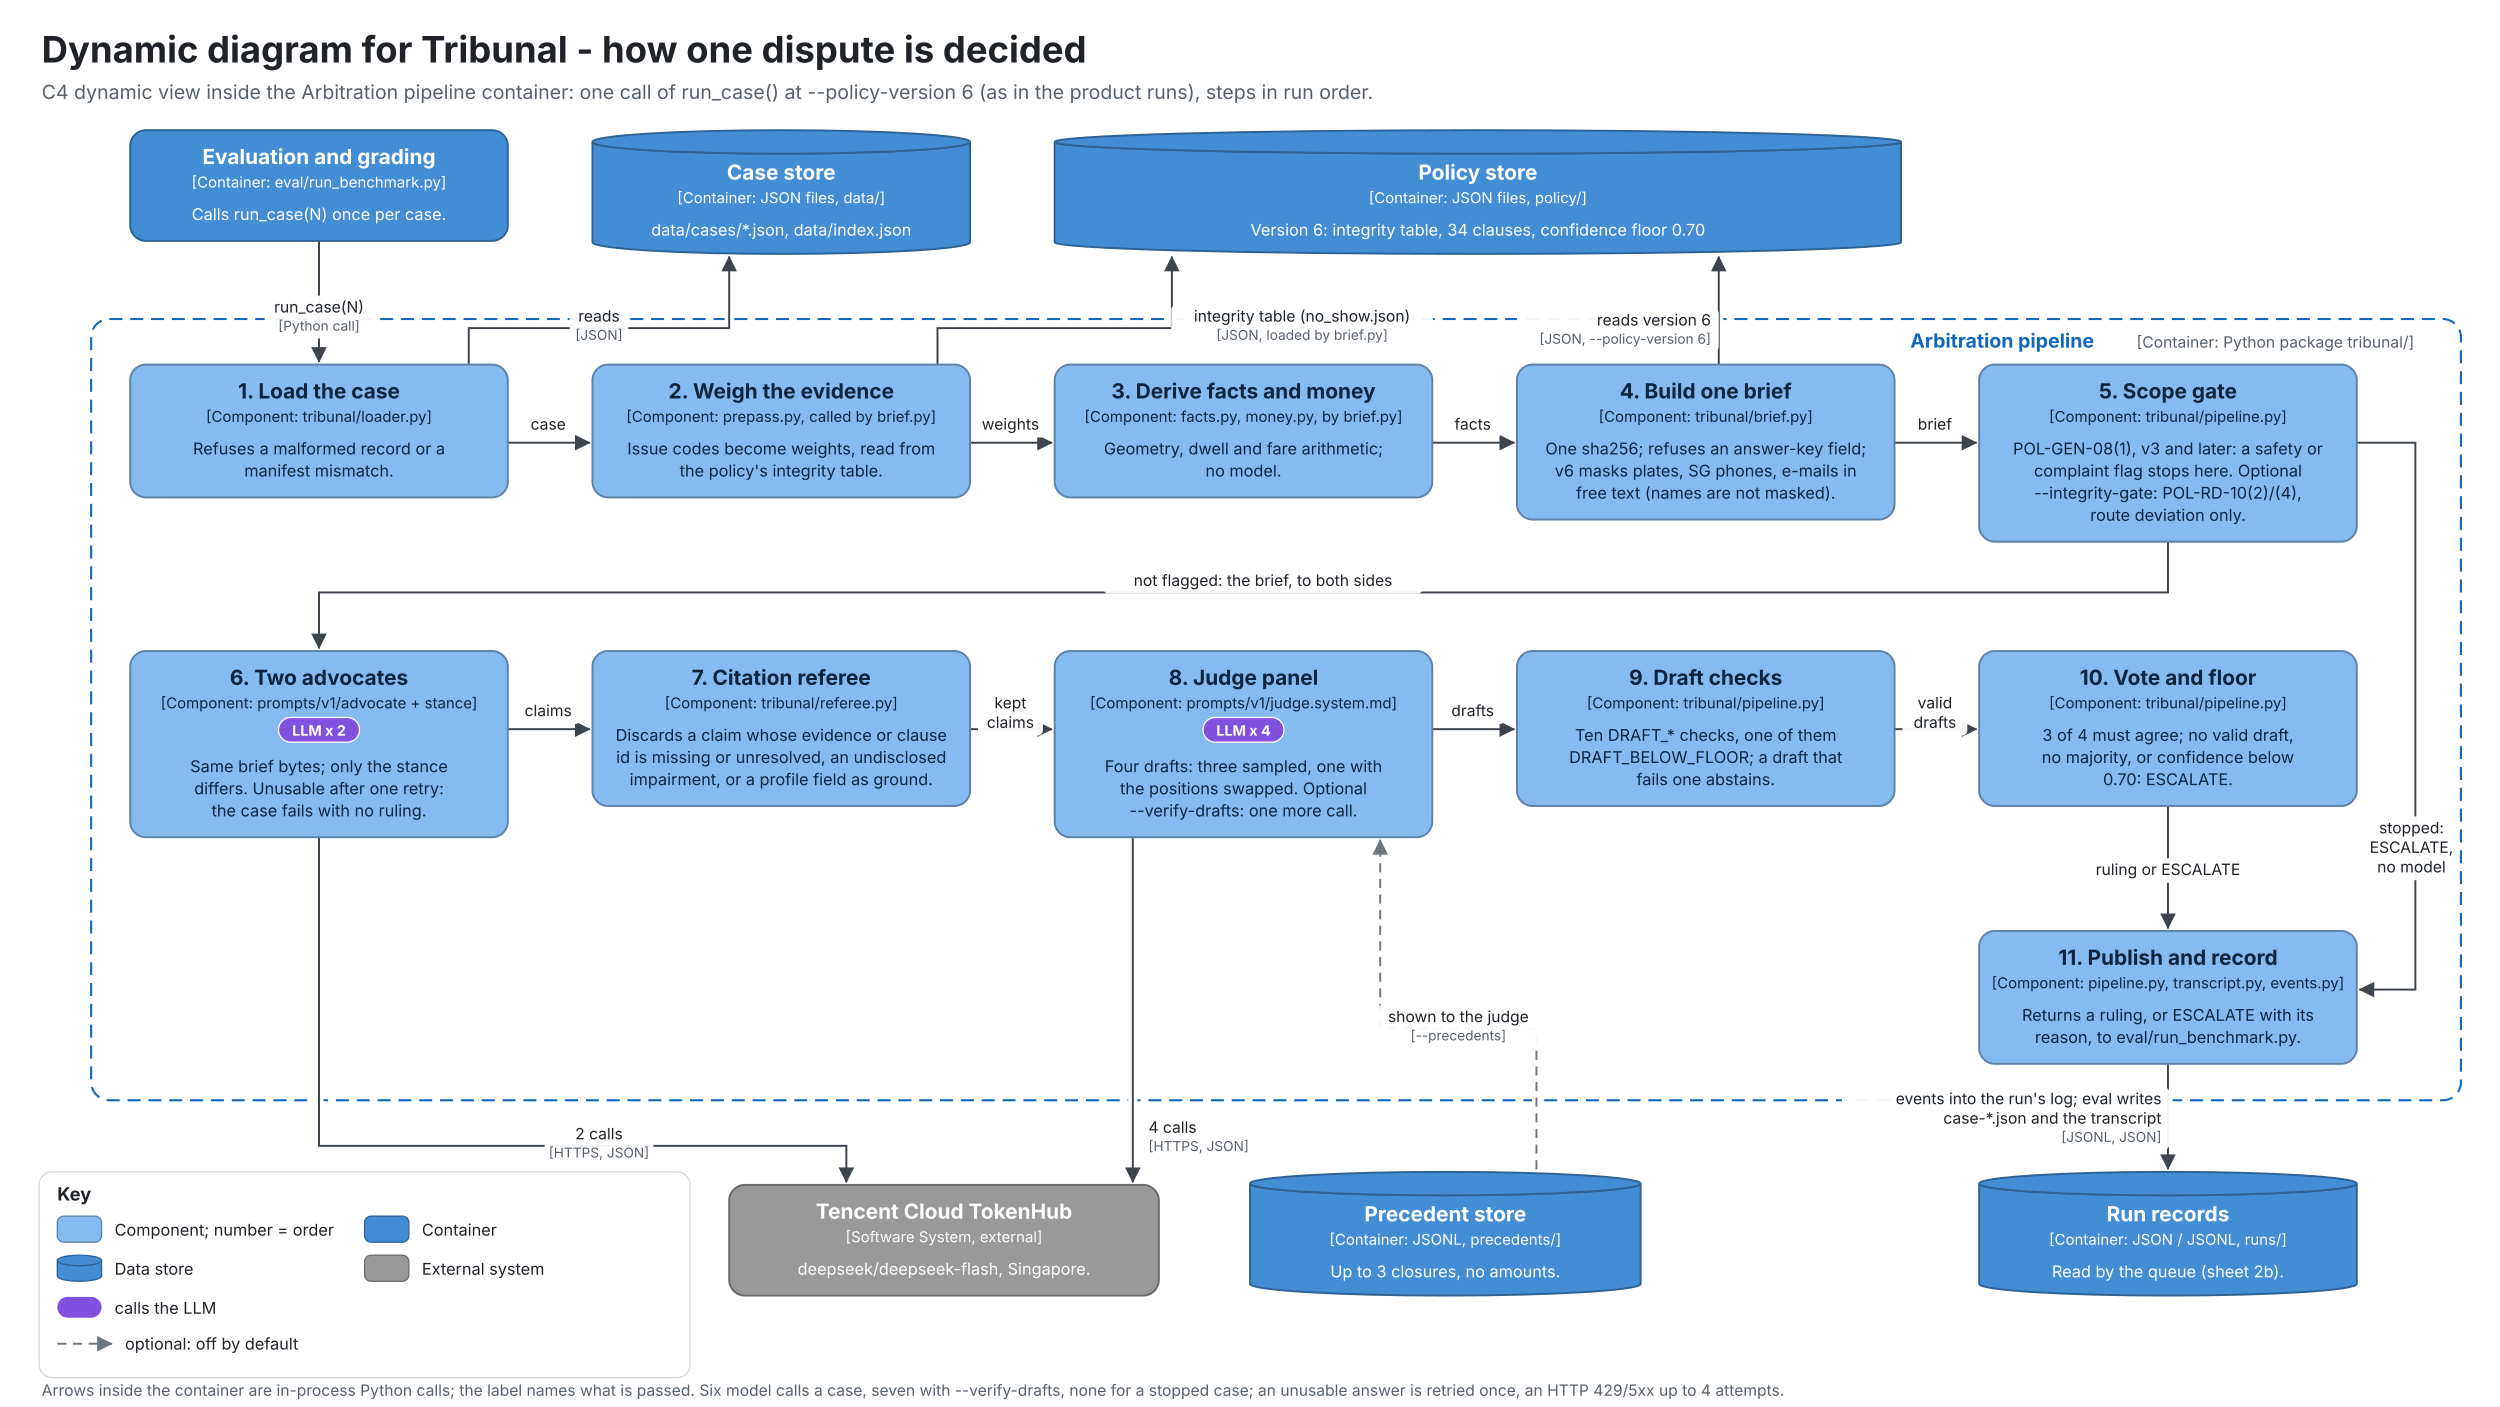
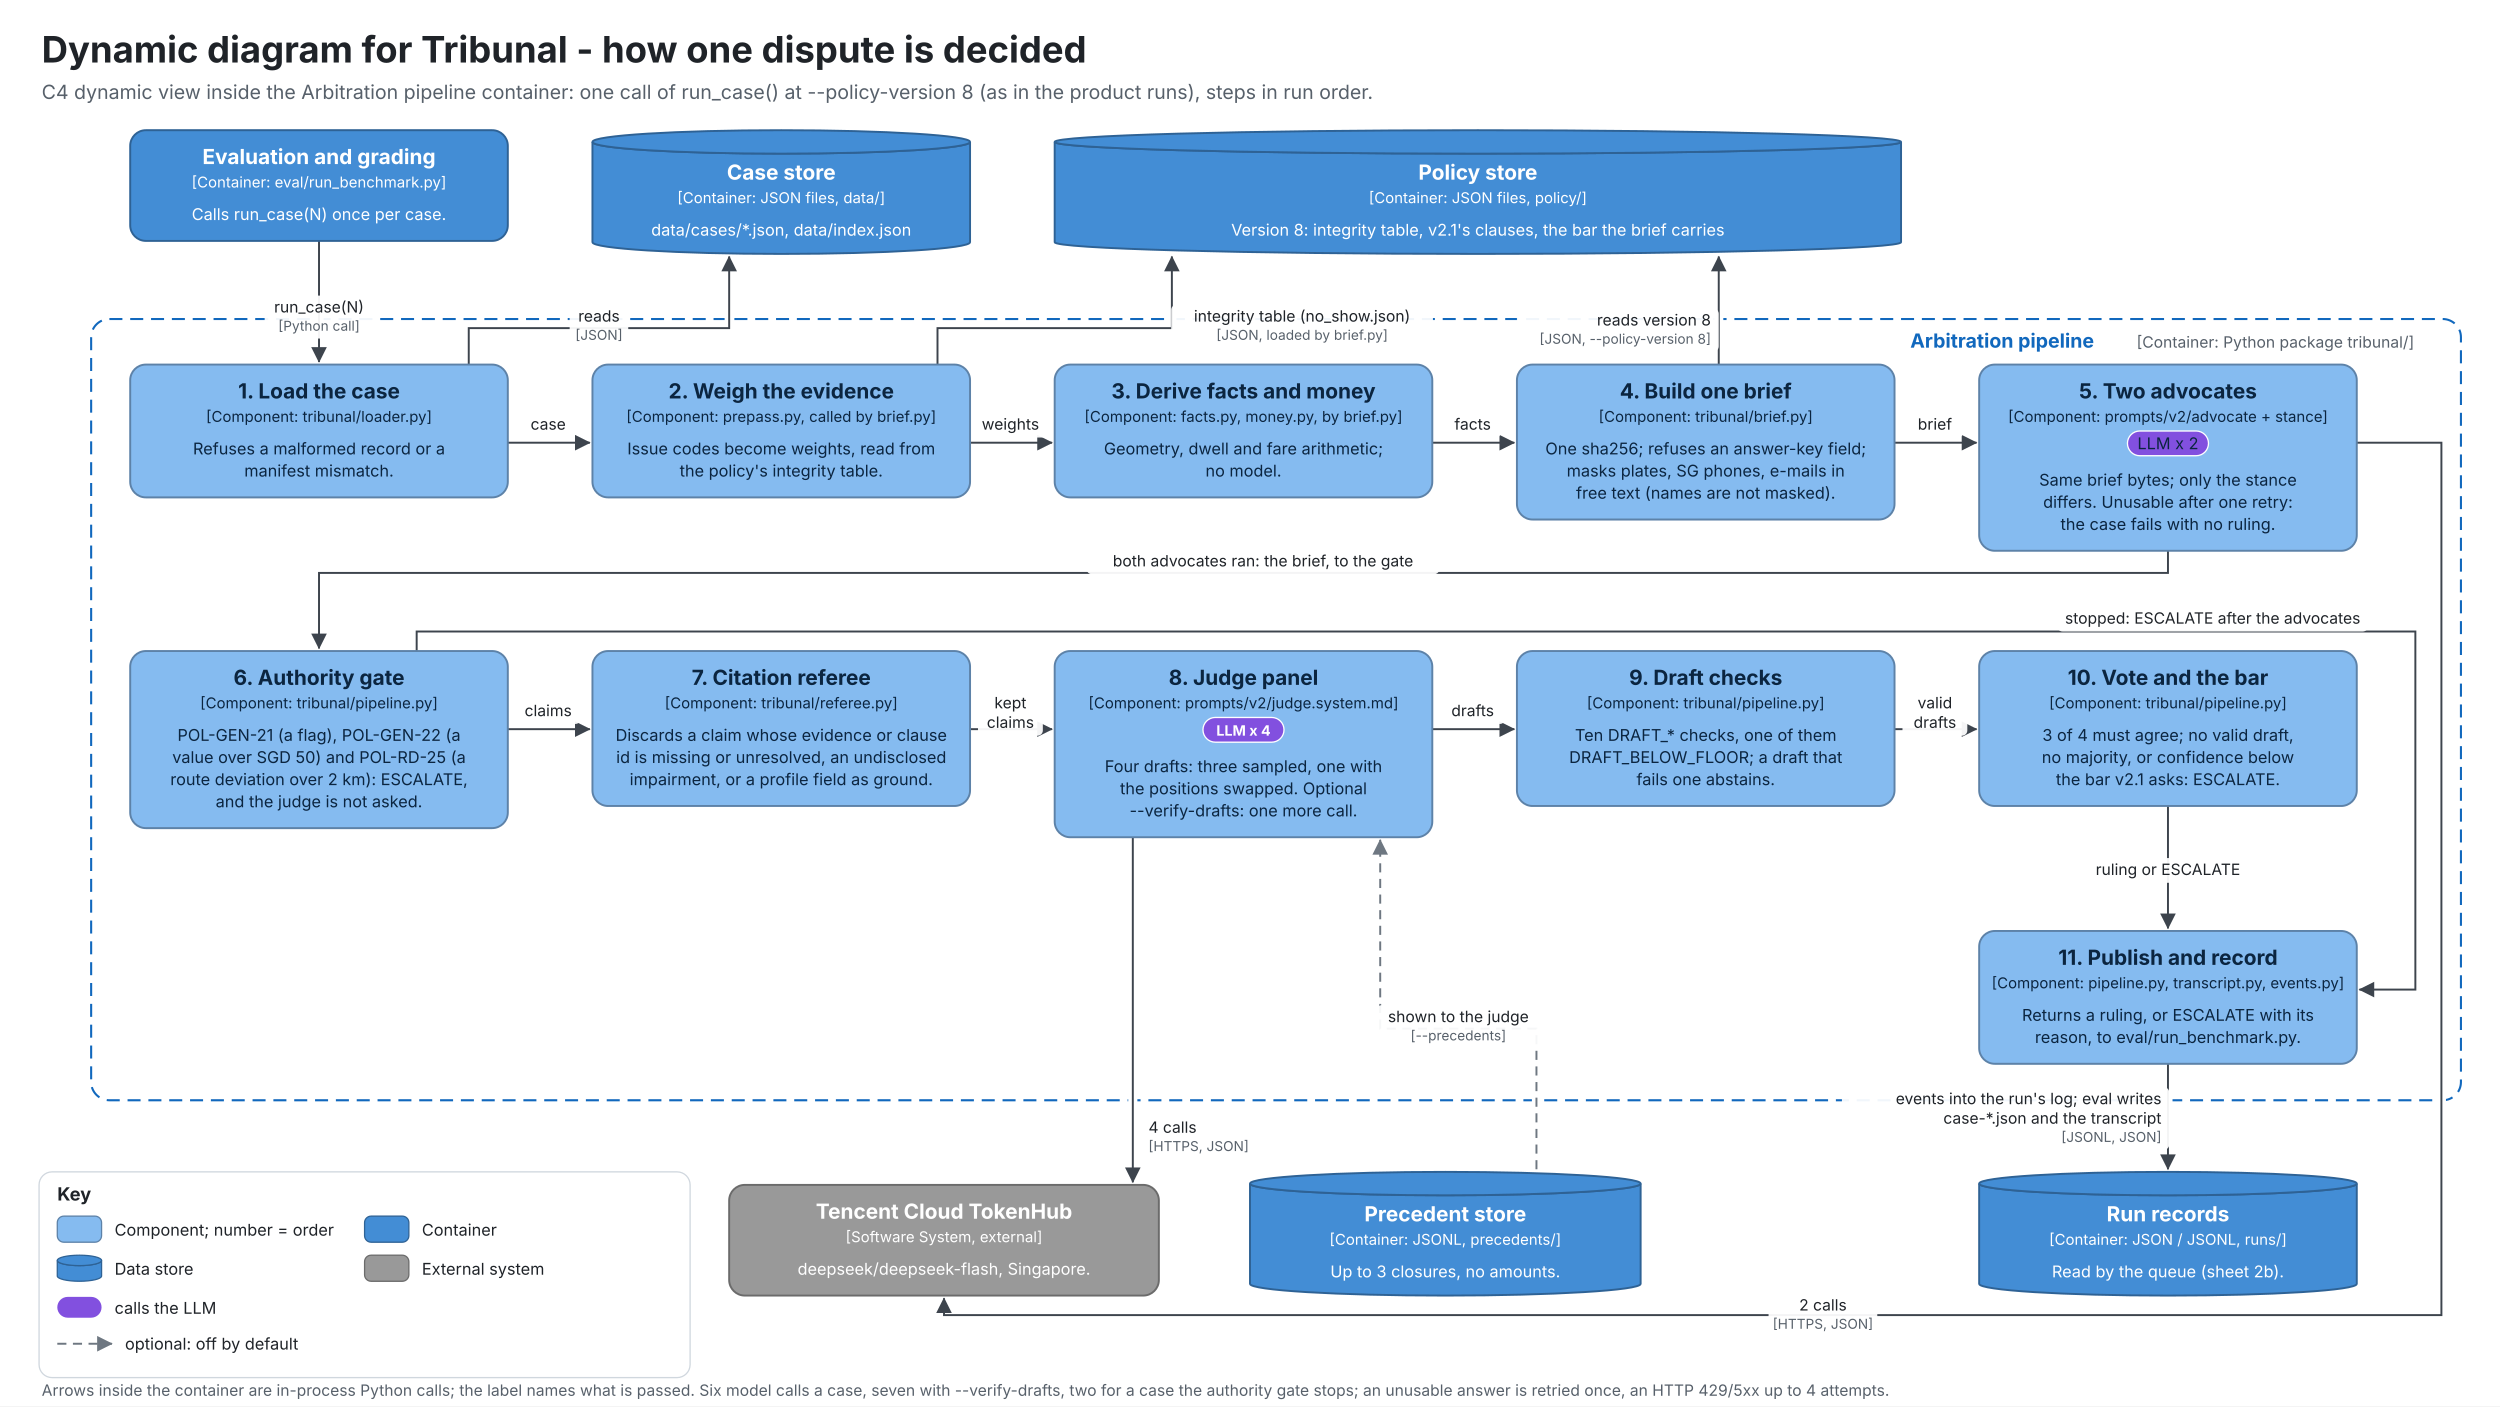
<svg xmlns="http://www.w3.org/2000/svg" viewBox="0 0 1920 1080" width="1920" height="1080" font-family="Inter, Helvetica, Arial, sans-serif">
  <defs>
    <marker id="a" viewBox="0 0 10 10" refX="9.5" refY="5" markerWidth="8" markerHeight="8" orient="auto">
      <path d="M0,0 L10,5 L0,10 Z" fill="#3D444D" />
    </marker>
    <marker id="ao" viewBox="0 0 10 10" refX="9.5" refY="5" markerWidth="8" markerHeight="8" orient="auto">
      <path d="M0,0 L10,5 L0,10 Z" fill="#6E7781" />
    </marker>
  </defs>
  <rect x="0" y="0" width="1920" height="1080" fill="#FFFFFF" />
  <text x="32" y="48" font-size="28" font-weight="bold" fill="#1F2328">Dynamic diagram for Tribunal - how one dispute is decided</text>
-   <text x="32" y="76" font-size="15" fill="#57606A">C4 dynamic view inside the Arbitration pipeline container: one call of run_case() at --policy-version 6 (as in the product runs), steps in run order.</text>
+   <text x="32" y="76" font-size="15" fill="#57606A">C4 dynamic view inside the Arbitration pipeline container: one call of run_case() at --policy-version 8 (as in the product runs), steps in run order.</text>
  <rect x="70" y="245" width="1820" height="600" rx="14" fill="#FFFFFF" stroke="#1168BD" stroke-width="1.6" stroke-dasharray="10 6" />
  <text x="1467.08" y="267" font-size="15" fill="#1168BD" font-weight="bold">Arbitration pipeline</text>
  <text x="1640.9" y="267" font-size="12" fill="#57606A">[Container: Python package tribunal/]</text>
  <path d="M245,185 L245,278" fill="none" stroke="#FFFFFF" stroke-width="7" stroke-linejoin="round" />
  <path d="M245,185 L245,278" fill="none" stroke="#3D444D" stroke-width="1.5" marker-end="url(#a)" />
  <path d="M360,280 L360,252 L560,252 L560,197" fill="none" stroke="#FFFFFF" stroke-width="7" stroke-linejoin="round" />
  <path d="M360,280 L360,252 L560,252 L560,197" fill="none" stroke="#3D444D" stroke-width="1.5" marker-end="url(#a)" />
  <path d="M390,340 L453,340" fill="none" stroke="#FFFFFF" stroke-width="7" stroke-linejoin="round" />
  <path d="M390,340 L453,340" fill="none" stroke="#3D444D" stroke-width="1.5" marker-end="url(#a)" />
  <path d="M745,340 L808,340" fill="none" stroke="#FFFFFF" stroke-width="7" stroke-linejoin="round" />
  <path d="M745,340 L808,340" fill="none" stroke="#3D444D" stroke-width="1.5" marker-end="url(#a)" />
  <path d="M1100,340 L1163,340" fill="none" stroke="#FFFFFF" stroke-width="7" stroke-linejoin="round" />
  <path d="M1100,340 L1163,340" fill="none" stroke="#3D444D" stroke-width="1.5" marker-end="url(#a)" />
  <path d="M1455,340 L1518,340" fill="none" stroke="#FFFFFF" stroke-width="7" stroke-linejoin="round" />
  <path d="M1455,340 L1518,340" fill="none" stroke="#3D444D" stroke-width="1.5" marker-end="url(#a)" />
  <path d="M720,280 L720,252 L900,252 L900,197" fill="none" stroke="#FFFFFF" stroke-width="7" stroke-linejoin="round" />
  <path d="M720,280 L720,252 L900,252 L900,197" fill="none" stroke="#3D444D" stroke-width="1.5" marker-end="url(#a)" />
  <path d="M1320,280 L1320,197" fill="none" stroke="#FFFFFF" stroke-width="7" stroke-linejoin="round" />
  <path d="M1320,280 L1320,197" fill="none" stroke="#3D444D" stroke-width="1.5" marker-end="url(#a)" />
-   <path d="M1665,416 L1665,455 L245,455 L245,498" fill="none" stroke="#FFFFFF" stroke-width="7" stroke-linejoin="round" />
-   <path d="M1665,416 L1665,455 L245,455 L245,498" fill="none" stroke="#3D444D" stroke-width="1.5" marker-end="url(#a)" />
-   <path d="M1810,340 L1855,340 L1855,760 L1812,760" fill="none" stroke="#FFFFFF" stroke-width="7" stroke-linejoin="round" />
-   <path d="M1810,340 L1855,340 L1855,760 L1812,760" fill="none" stroke="#3D444D" stroke-width="1.5" marker-end="url(#a)" />
+   <path d="M1665,423 L1665,440 L245,440 L245,498" fill="none" stroke="#FFFFFF" stroke-width="7" stroke-linejoin="round" />
+   <path d="M1665,423 L1665,440 L245,440 L245,498" fill="none" stroke="#3D444D" stroke-width="1.5" marker-end="url(#a)" />
+   <path d="M320,500 L320,485 L1855,485 L1855,760 L1812,760" fill="none" stroke="#FFFFFF" stroke-width="7" stroke-linejoin="round" />
+   <path d="M320,500 L320,485 L1855,485 L1855,760 L1812,760" fill="none" stroke="#3D444D" stroke-width="1.5" marker-end="url(#a)" />
  <path d="M390,560 L453,560" fill="none" stroke="#FFFFFF" stroke-width="7" stroke-linejoin="round" />
  <path d="M390,560 L453,560" fill="none" stroke="#3D444D" stroke-width="1.5" marker-end="url(#a)" />
  <path d="M745,560 L808,560" fill="none" stroke="#FFFFFF" stroke-width="7" stroke-linejoin="round" />
  <path d="M745,560 L808,560" fill="none" stroke="#3D444D" stroke-width="1.5" marker-end="url(#a)" />
  <path d="M1100,560 L1163,560" fill="none" stroke="#FFFFFF" stroke-width="7" stroke-linejoin="round" />
  <path d="M1100,560 L1163,560" fill="none" stroke="#3D444D" stroke-width="1.5" marker-end="url(#a)" />
  <path d="M1455,560 L1518,560" fill="none" stroke="#FFFFFF" stroke-width="7" stroke-linejoin="round" />
  <path d="M1455,560 L1518,560" fill="none" stroke="#3D444D" stroke-width="1.5" marker-end="url(#a)" />
  <path d="M1665,619 L1665,713" fill="none" stroke="#FFFFFF" stroke-width="7" stroke-linejoin="round" />
  <path d="M1665,619 L1665,713" fill="none" stroke="#3D444D" stroke-width="1.5" marker-end="url(#a)" />
  <path d="M1665,817 L1665,898" fill="none" stroke="#FFFFFF" stroke-width="7" stroke-linejoin="round" />
  <path d="M1665,817 L1665,898" fill="none" stroke="#3D444D" stroke-width="1.5" marker-end="url(#a)" />
-   <path d="M245,643 L245,880 L650,880 L650,908" fill="none" stroke="#FFFFFF" stroke-width="7" stroke-linejoin="round" />
-   <path d="M245,643 L245,880 L650,880 L650,908" fill="none" stroke="#3D444D" stroke-width="1.5" marker-end="url(#a)" />
+   <path d="M1810,340 L1875,340 L1875,1010 L725,1010 L725,997" fill="none" stroke="#FFFFFF" stroke-width="7" stroke-linejoin="round" />
+   <path d="M1810,340 L1875,340 L1875,1010 L725,1010 L725,997" fill="none" stroke="#3D444D" stroke-width="1.5" marker-end="url(#a)" />
  <path d="M870,643 L870,908" fill="none" stroke="#FFFFFF" stroke-width="7" stroke-linejoin="round" />
  <path d="M870,643 L870,908" fill="none" stroke="#3D444D" stroke-width="1.5" marker-end="url(#a)" />
  <path d="M1180,898 L1180,790 L1060,790 L1060,645" fill="none" stroke="#FFFFFF" stroke-width="7" stroke-linejoin="round" />
  <path d="M1180,898 L1180,790 L1060,790 L1060,645" fill="none" stroke="#6E7781" stroke-width="1.5" stroke-dasharray="7 5" marker-end="url(#ao)" />
  <rect x="30" y="900" width="500" height="158" rx="10" fill="#FFFFFF" stroke="#D0D7DE" />
  <text x="44" y="922" font-size="14" fill="#1F2328" font-weight="bold">Key</text>
  <rect x="44" y="934" width="34" height="20" rx="5" fill="#85BBF0" stroke="#5D82A8" />
  <text x="88" y="949" font-size="12.5" fill="#1F2328">Component; number = order</text>
  <rect x="280" y="934" width="34" height="20" rx="5" fill="#438DD5" stroke="#2E6295" />
  <text x="324" y="949" font-size="12.5" fill="#1F2328">Container</text>
  <path d="M44,968 a17,4 0 0 0 34,0 v12 a17,4 0 0 1 -34,0 z" fill="#438DD5" stroke="#2E6295" />
  <ellipse cx="61" cy="968" rx="17" ry="4" fill="#438DD5" stroke="#2E6295" />
  <text x="88" y="979" font-size="12.5" fill="#1F2328">Data store</text>
  <rect x="280" y="964" width="34" height="20" rx="5" fill="#999999" stroke="#6B6B6B" />
  <text x="324" y="979" font-size="12.5" fill="#1F2328">External system</text>
  <rect x="44" y="996" width="34" height="16" rx="8" fill="#8250DF" />
  <text x="88" y="1009" font-size="12.5" fill="#1F2328">calls the LLM</text>
  <path d="M44,1032 L86,1032" stroke="#6E7781" stroke-width="1.5" stroke-dasharray="7 5" marker-end="url(#ao)" />
  <text x="96" y="1036.5" font-size="12.5" fill="#1F2328">optional: off by default</text>
  <rect id="evalc" x="100" y="100" width="290" height="85" rx="12" fill="#438DD5" stroke="#2E6295" stroke-width="1.5" />
  <path d="M455,109 a145,9 0 0 0 290,0 v77 a145,9 0 0 1 -290,0 z" fill="#438DD5" stroke="#2E6295" stroke-width="1.5" />
  <ellipse cx="600" cy="109" rx="145" ry="9" fill="#438DD5" stroke="#2E6295" stroke-width="1.5" />
  <rect id="case" x="455" y="100" width="290" height="95" fill="none" stroke="none" />
  <path d="M810,109 a325,9 0 0 0 650,0 v77 a325,9 0 0 1 -650,0 z" fill="#438DD5" stroke="#2E6295" stroke-width="1.5" />
  <ellipse cx="1135" cy="109" rx="325" ry="9" fill="#438DD5" stroke="#2E6295" stroke-width="1.5" />
  <rect id="pol" x="810" y="100" width="650" height="95" fill="none" stroke="none" />
  <rect id="s1" x="100" y="280" width="290" height="102" rx="12" fill="#85BBF0" stroke="#5D82A8" stroke-width="1.5" />
  <rect id="s2" x="455" y="280" width="290" height="102" rx="12" fill="#85BBF0" stroke="#5D82A8" stroke-width="1.5" />
  <rect id="s3" x="810" y="280" width="290" height="102" rx="12" fill="#85BBF0" stroke="#5D82A8" stroke-width="1.5" />
  <rect id="s4" x="1165" y="280" width="290" height="119" rx="12" fill="#85BBF0" stroke="#5D82A8" stroke-width="1.5" />
-   <rect id="s5" x="1520" y="280" width="290" height="136" rx="12" fill="#85BBF0" stroke="#5D82A8" stroke-width="1.5" />
-   <rect id="s6" x="100" y="500" width="290" height="143" rx="12" fill="#85BBF0" stroke="#5D82A8" stroke-width="1.5" />
-   <rect x="213.875" y="551" width="62.25" height="19" rx="9.5" fill="#8250DF" stroke="#FFFFFF" stroke-width="1" />
+   <rect id="s5" x="1520" y="280" width="290" height="143" rx="12" fill="#85BBF0" stroke="#5D82A8" stroke-width="1.5" />
+   <rect id="s6" x="100" y="500" width="290" height="136" rx="12" fill="#85BBF0" stroke="#5D82A8" stroke-width="1.5" />
+   <rect x="1633.875" y="331" width="62.25" height="19" rx="9.5" fill="#8250DF" stroke="#FFFFFF" stroke-width="1" />
  <rect id="s7" x="455" y="500" width="290" height="119" rx="12" fill="#85BBF0" stroke="#5D82A8" stroke-width="1.5" />
  <rect id="s8" x="810" y="500" width="290" height="143" rx="12" fill="#85BBF0" stroke="#5D82A8" stroke-width="1.5" />
  <rect x="923.875" y="551" width="62.25" height="19" rx="9.5" fill="#8250DF" stroke="#FFFFFF" stroke-width="1" />
  <rect id="s9" x="1165" y="500" width="290" height="119" rx="12" fill="#85BBF0" stroke="#5D82A8" stroke-width="1.5" />
  <rect id="s10" x="1520" y="500" width="290" height="119" rx="12" fill="#85BBF0" stroke="#5D82A8" stroke-width="1.5" />
  <rect id="s11" x="1520" y="715" width="290" height="102" rx="12" fill="#85BBF0" stroke="#5D82A8" stroke-width="1.5" />
  <rect id="hub" x="560" y="910" width="330" height="85" rx="12" fill="#999999" stroke="#6B6B6B" stroke-width="1.5" />
  <path d="M960,909 a150,9 0 0 0 300,0 v77 a150,9 0 0 1 -300,0 z" fill="#438DD5" stroke="#2E6295" stroke-width="1.5" />
  <ellipse cx="1110" cy="909" rx="150" ry="9" fill="#438DD5" stroke="#2E6295" stroke-width="1.5" />
  <rect id="prec" x="960" y="900" width="300" height="95" fill="none" stroke="none" />
  <path d="M1520,909 a145,9 0 0 0 290,0 v77 a145,9 0 0 1 -290,0 z" fill="#438DD5" stroke="#2E6295" stroke-width="1.5" />
  <ellipse cx="1665" cy="909" rx="145" ry="9" fill="#438DD5" stroke="#2E6295" stroke-width="1.5" />
  <rect id="runs" x="1520" y="900" width="290" height="95" fill="none" stroke="none" />
  <text x="245" y="126" font-size="16" fill="#FFFFFF" font-weight="bold" text-anchor="middle" data-box="evalc">Evaluation and grading</text>
  <text x="245" y="144" font-size="11.5" fill="#FFFFFF" text-anchor="middle" data-box="evalc">[Container: eval/run_benchmark.py]</text>
  <text x="245" y="169" font-size="12.5" fill="#FFFFFF" text-anchor="middle" data-box="evalc">Calls run_case(N) once per case.</text>
  <text x="600" y="138" font-size="16" fill="#FFFFFF" font-weight="bold" text-anchor="middle" data-box="case">Case store</text>
  <text x="600" y="156" font-size="11.5" fill="#FFFFFF" text-anchor="middle" data-box="case">[Container: JSON files, data/]</text>
  <text x="600" y="181" font-size="12.5" fill="#FFFFFF" text-anchor="middle" data-box="case">data/cases/*.json, data/index.json</text>
  <text x="1135" y="138" font-size="16" fill="#FFFFFF" font-weight="bold" text-anchor="middle" data-box="pol">Policy store</text>
  <text x="1135" y="156" font-size="11.5" fill="#FFFFFF" text-anchor="middle" data-box="pol">[Container: JSON files, policy/]</text>
-   <text x="1135" y="181" font-size="12.5" fill="#FFFFFF" text-anchor="middle" data-box="pol">Version 6: integrity table, 34 clauses, confidence floor 0.70</text>
+   <text x="1135" y="181" font-size="12.5" fill="#FFFFFF" text-anchor="middle" data-box="pol">Version 8: integrity table, v2.1's clauses, the bar the brief carries</text>
  <text x="245" y="306" font-size="16" fill="#0B2540" font-weight="bold" text-anchor="middle" data-box="s1">1.  Load the case</text>
  <text x="245" y="324" font-size="11.5" fill="#0B2540" text-anchor="middle" data-box="s1">[Component: tribunal/loader.py]</text>
  <text x="245" y="349" font-size="12.5" fill="#0B2540" text-anchor="middle" data-box="s1">Refuses a malformed record or a</text>
  <text x="245" y="366" font-size="12.5" fill="#0B2540" text-anchor="middle" data-box="s1">manifest mismatch.</text>
  <text x="600" y="306" font-size="16" fill="#0B2540" font-weight="bold" text-anchor="middle" data-box="s2">2.  Weigh the evidence</text>
  <text x="600" y="324" font-size="11.5" fill="#0B2540" text-anchor="middle" data-box="s2">[Component: prepass.py, called by brief.py]</text>
  <text x="600" y="349" font-size="12.5" fill="#0B2540" text-anchor="middle" data-box="s2">Issue codes become weights, read from</text>
  <text x="600" y="366" font-size="12.5" fill="#0B2540" text-anchor="middle" data-box="s2">the policy's integrity table.</text>
  <text x="955" y="306" font-size="16" fill="#0B2540" font-weight="bold" text-anchor="middle" data-box="s3">3.  Derive facts and money</text>
  <text x="955" y="324" font-size="11.5" fill="#0B2540" text-anchor="middle" data-box="s3">[Component: facts.py, money.py, by brief.py]</text>
  <text x="955" y="349" font-size="12.5" fill="#0B2540" text-anchor="middle" data-box="s3">Geometry, dwell and fare arithmetic;</text>
  <text x="955" y="366" font-size="12.5" fill="#0B2540" text-anchor="middle" data-box="s3">no model.</text>
  <text x="1310" y="306" font-size="16" fill="#0B2540" font-weight="bold" text-anchor="middle" data-box="s4">4.  Build one brief</text>
  <text x="1310" y="324" font-size="11.5" fill="#0B2540" text-anchor="middle" data-box="s4">[Component: tribunal/brief.py]</text>
  <text x="1310" y="349" font-size="12.5" fill="#0B2540" text-anchor="middle" data-box="s4">One sha256; refuses an answer-key field;</text>
-   <text x="1310" y="366" font-size="12.5" fill="#0B2540" text-anchor="middle" data-box="s4">v6 masks plates, SG phones, e-mails in</text>
+   <text x="1310" y="366" font-size="12.5" fill="#0B2540" text-anchor="middle" data-box="s4">masks plates, SG phones, e-mails in</text>
  <text x="1310" y="383" font-size="12.5" fill="#0B2540" text-anchor="middle" data-box="s4">free text (names are not masked).</text>
-   <text x="1665" y="306" font-size="16" fill="#0B2540" font-weight="bold" text-anchor="middle" data-box="s5">5.  Scope gate</text>
-   <text x="1665" y="324" font-size="11.5" fill="#0B2540" text-anchor="middle" data-box="s5">[Component: tribunal/pipeline.py]</text>
-   <text x="1665" y="349" font-size="12.5" fill="#0B2540" text-anchor="middle" data-box="s5">POL-GEN-08(1), v3 and later: a safety or</text>
-   <text x="1665" y="366" font-size="12.5" fill="#0B2540" text-anchor="middle" data-box="s5">complaint flag stops here. Optional</text>
-   <text x="1665" y="383" font-size="12.5" fill="#0B2540" text-anchor="middle" data-box="s5">--integrity-gate: POL-RD-10(2)/(4),</text>
-   <text x="1665" y="400" font-size="12.5" fill="#0B2540" text-anchor="middle" data-box="s5">route deviation only.</text>
-   <text x="245" y="526" font-size="16" fill="#0B2540" font-weight="bold" text-anchor="middle" data-box="s6">6.  Two advocates</text>
-   <text x="245" y="544" font-size="11.5" fill="#0B2540" text-anchor="middle" data-box="s6">[Component: prompts/v1/advocate + stance]</text>
-   <text x="245" y="565" font-size="11" fill="#FFFFFF" font-weight="bold" text-anchor="middle" data-box="s6">LLM x 2</text>
-   <text x="245" y="593" font-size="12.5" fill="#0B2540" text-anchor="middle" data-box="s6">Same brief bytes; only the stance</text>
-   <text x="245" y="610" font-size="12.5" fill="#0B2540" text-anchor="middle" data-box="s6">differs. Unusable after one retry:</text>
-   <text x="245" y="627" font-size="12.5" fill="#0B2540" text-anchor="middle" data-box="s6">the case fails with no ruling.</text>
+   <text x="1665" y="306" font-size="16" fill="#0B2540" font-weight="bold" text-anchor="middle" data-box="s5">5.  Two advocates</text>
+   <text x="1665" y="324" font-size="11.5" fill="#0B2540" text-anchor="middle" data-box="s5">[Component: prompts/v2/advocate + stance]</text>
+   <text x="1665" y="345" font-size="12.5" fill="#0B2540" text-anchor="middle" data-box="s5">LLM x 2</text>
+   <text x="1665" y="373" font-size="12.5" fill="#0B2540" text-anchor="middle" data-box="s5">Same brief bytes; only the stance</text>
+   <text x="1665" y="390" font-size="12.5" fill="#0B2540" text-anchor="middle" data-box="s5">differs. Unusable after one retry:</text>
+   <text x="1665" y="407" font-size="12.5" fill="#0B2540" text-anchor="middle" data-box="s5">the case fails with no ruling.</text>
+   <text x="245" y="526" font-size="16" fill="#0B2540" font-weight="bold" text-anchor="middle" data-box="s6">6.  Authority gate</text>
+   <text x="245" y="544" font-size="11.5" fill="#0B2540" text-anchor="middle" data-box="s6">[Component: tribunal/pipeline.py]</text>
+   <text x="245" y="569" font-size="12.5" fill="#0B2540" text-anchor="middle" data-box="s6">POL-GEN-21 (a flag), POL-GEN-22 (a</text>
+   <text x="245" y="586" font-size="12.5" fill="#0B2540" text-anchor="middle" data-box="s6">value over SGD 50) and POL-RD-25 (a</text>
+   <text x="245" y="603" font-size="12.5" fill="#0B2540" text-anchor="middle" data-box="s6">route deviation over 2 km): ESCALATE,</text>
+   <text x="245" y="620" font-size="12.5" fill="#0B2540" text-anchor="middle" data-box="s6">and the judge is not asked.</text>
  <text x="600" y="526" font-size="16" fill="#0B2540" font-weight="bold" text-anchor="middle" data-box="s7">7.  Citation referee</text>
  <text x="600" y="544" font-size="11.5" fill="#0B2540" text-anchor="middle" data-box="s7">[Component: tribunal/referee.py]</text>
  <text x="600" y="569" font-size="12.5" fill="#0B2540" text-anchor="middle" data-box="s7">Discards a claim whose evidence or clause</text>
  <text x="600" y="586" font-size="12.5" fill="#0B2540" text-anchor="middle" data-box="s7">id is missing or unresolved, an undisclosed</text>
  <text x="600" y="603" font-size="12.5" fill="#0B2540" text-anchor="middle" data-box="s7">impairment, or a profile field as ground.</text>
  <text x="955" y="526" font-size="16" fill="#0B2540" font-weight="bold" text-anchor="middle" data-box="s8">8.  Judge panel</text>
-   <text x="955" y="544" font-size="11.5" fill="#0B2540" text-anchor="middle" data-box="s8">[Component: prompts/v1/judge.system.md]</text>
+   <text x="955" y="544" font-size="11.5" fill="#0B2540" text-anchor="middle" data-box="s8">[Component: prompts/v2/judge.system.md]</text>
  <text x="955" y="565" font-size="11" fill="#FFFFFF" font-weight="bold" text-anchor="middle" data-box="s8">LLM x 4</text>
  <text x="955" y="593" font-size="12.5" fill="#0B2540" text-anchor="middle" data-box="s8">Four drafts: three sampled, one with</text>
  <text x="955" y="610" font-size="12.5" fill="#0B2540" text-anchor="middle" data-box="s8">the positions swapped. Optional</text>
  <text x="955" y="627" font-size="12.5" fill="#0B2540" text-anchor="middle" data-box="s8">--verify-drafts: one more call.</text>
  <text x="1310" y="526" font-size="16" fill="#0B2540" font-weight="bold" text-anchor="middle" data-box="s9">9.  Draft checks</text>
  <text x="1310" y="544" font-size="11.5" fill="#0B2540" text-anchor="middle" data-box="s9">[Component: tribunal/pipeline.py]</text>
  <text x="1310" y="569" font-size="12.5" fill="#0B2540" text-anchor="middle" data-box="s9">Ten DRAFT_* checks, one of them</text>
  <text x="1310" y="586" font-size="12.5" fill="#0B2540" text-anchor="middle" data-box="s9">DRAFT_BELOW_FLOOR; a draft that</text>
  <text x="1310" y="603" font-size="12.5" fill="#0B2540" text-anchor="middle" data-box="s9">fails one abstains.</text>
-   <text x="1665" y="526" font-size="16" fill="#0B2540" font-weight="bold" text-anchor="middle" data-box="s10">10.  Vote and floor</text>
+   <text x="1665" y="526" font-size="16" fill="#0B2540" font-weight="bold" text-anchor="middle" data-box="s10">10.  Vote and the bar</text>
  <text x="1665" y="544" font-size="11.5" fill="#0B2540" text-anchor="middle" data-box="s10">[Component: tribunal/pipeline.py]</text>
  <text x="1665" y="569" font-size="12.5" fill="#0B2540" text-anchor="middle" data-box="s10">3 of 4 must agree; no valid draft,</text>
  <text x="1665" y="586" font-size="12.5" fill="#0B2540" text-anchor="middle" data-box="s10">no majority, or confidence below</text>
-   <text x="1665" y="603" font-size="12.5" fill="#0B2540" text-anchor="middle" data-box="s10">0.70: ESCALATE.</text>
+   <text x="1665" y="603" font-size="12.5" fill="#0B2540" text-anchor="middle" data-box="s10">the bar v2.1 asks: ESCALATE.</text>
  <text x="1665" y="741" font-size="16" fill="#0B2540" font-weight="bold" text-anchor="middle" data-box="s11">11.  Publish and record</text>
  <text x="1665" y="759" font-size="11.5" fill="#0B2540" text-anchor="middle" data-box="s11">[Component: pipeline.py, transcript.py, events.py]</text>
  <text x="1665" y="784" font-size="12.5" fill="#0B2540" text-anchor="middle" data-box="s11">Returns a ruling, or ESCALATE with its</text>
  <text x="1665" y="801" font-size="12.5" fill="#0B2540" text-anchor="middle" data-box="s11">reason, to eval/run_benchmark.py.</text>
  <text x="725" y="936" font-size="16" fill="#FFFFFF" font-weight="bold" text-anchor="middle" data-box="hub">Tencent Cloud TokenHub</text>
  <text x="725" y="954" font-size="11.5" fill="#FFFFFF" text-anchor="middle" data-box="hub">[Software System, external]</text>
  <text x="725" y="979" font-size="12.5" fill="#FFFFFF" text-anchor="middle" data-box="hub">deepseek/deepseek-flash, Singapore.</text>
  <text x="1110" y="938" font-size="16" fill="#FFFFFF" font-weight="bold" text-anchor="middle" data-box="prec">Precedent store</text>
  <text x="1110" y="956" font-size="11.5" fill="#FFFFFF" text-anchor="middle" data-box="prec">[Container: JSONL, precedents/]</text>
  <text x="1110" y="981" font-size="12.5" fill="#FFFFFF" text-anchor="middle" data-box="prec">Up to 3 closures, no amounts.</text>
  <text x="1665" y="938" font-size="16" fill="#FFFFFF" font-weight="bold" text-anchor="middle" data-box="runs">Run records</text>
  <text x="1665" y="956" font-size="11.5" fill="#FFFFFF" text-anchor="middle" data-box="runs">[Container: JSON / JSONL, runs/]</text>
  <text x="1665" y="981" font-size="12.5" fill="#FFFFFF" text-anchor="middle" data-box="runs">Read by the queue (sheet 2b).</text>
  <rect x="203.25" y="227" width="83.5" height="33" rx="4" fill="#FFFFFF" fill-opacity="0.94" data-plate="L72" />
  <text x="245" y="240" font-size="12" fill="#1F2328" text-anchor="middle" data-label="L72">run_case(N)</text>
  <text x="245" y="254" font-size="10.5" fill="#57606A" text-anchor="middle" data-label="L72">[Python call]</text>
  <rect x="437.5" y="234" width="45" height="33" rx="4" fill="#FFFFFF" fill-opacity="0.94" data-plate="L75" />
  <text x="460" y="247" font-size="12" fill="#1F2328" text-anchor="middle" data-label="L75">reads</text>
  <text x="460" y="261" font-size="10.5" fill="#57606A" text-anchor="middle" data-label="L75">[JSON]</text>
  <rect x="402.4" y="317" width="37.2" height="19" rx="4" fill="#FFFFFF" fill-opacity="0.94" data-plate="L78" />
  <text x="421" y="330" font-size="12" fill="#1F2328" text-anchor="middle" data-label="L78">case</text>
  <rect x="747.95" y="317" width="56.1" height="19" rx="4" fill="#FFFFFF" fill-opacity="0.94" data-plate="L80" />
  <text x="776" y="330" font-size="12" fill="#1F2328" text-anchor="middle" data-label="L80">weights</text>
  <rect x="1109.25" y="317" width="43.5" height="19" rx="4" fill="#FFFFFF" fill-opacity="0.94" data-plate="L82" />
  <text x="1131" y="330" font-size="12" fill="#1F2328" text-anchor="middle" data-label="L82">facts</text>
  <rect x="1464.25" y="317" width="43.5" height="19" rx="4" fill="#FFFFFF" fill-opacity="0.94" data-plate="L84" />
  <text x="1486" y="330" font-size="12" fill="#1F2328" text-anchor="middle" data-label="L84">brief</text>
  <rect x="899.5" y="234" width="201" height="33" rx="4" fill="#FFFFFF" fill-opacity="0.94" data-plate="L86" />
  <text x="1000" y="247" font-size="12" fill="#1F2328" text-anchor="middle" data-label="L86">integrity table (no_show.json)</text>
  <text x="1000" y="261" font-size="10.5" fill="#57606A" text-anchor="middle" data-label="L86">[JSON, loaded by brief.py]</text>
  <rect x="1165" y="237" width="155" height="33" rx="4" fill="#FFFFFF" fill-opacity="0.94" data-plate="L89" />
-   <text x="1314" y="250" font-size="12" fill="#1F2328" text-anchor="end" data-label="L89">reads version 6</text>
-   <text x="1314" y="264" font-size="10.5" fill="#57606A" text-anchor="end" data-label="L89">[JSON, --policy-version 6]</text>
-   <rect x="847.45" y="437" width="245.1" height="19" rx="4" fill="#FFFFFF" fill-opacity="0.94" data-plate="L92" />
-   <text x="970" y="450" font-size="12" fill="#1F2328" text-anchor="middle" data-label="L92">not flagged: the brief, to both sides</text>
-   <rect x="1817.65" y="627" width="68.7" height="49" rx="4" fill="#FFFFFF" fill-opacity="0.94" data-plate="L94" />
-   <text x="1852" y="640" font-size="12" fill="#1F2328" text-anchor="middle" data-label="L94">stopped:</text>
-   <text x="1852" y="655" font-size="12" fill="#1F2328" text-anchor="middle" data-label="L94">ESCALATE,</text>
-   <text x="1852" y="670" font-size="12" fill="#1F2328" text-anchor="middle" data-label="L94">no model</text>
+   <text x="1314" y="250" font-size="12" fill="#1F2328" text-anchor="end" data-label="L89">reads version 8</text>
+   <text x="1314" y="264" font-size="10.5" fill="#57606A" text-anchor="end" data-label="L89">[JSON, --policy-version 8]</text>
+   <rect x="834.55" y="422" width="270.9" height="19" rx="4" fill="#FFFFFF" fill-opacity="0.94" data-plate="L92" />
+   <text x="970" y="435" font-size="12" fill="#1F2328" text-anchor="middle" data-label="L92">both advocates ran: the brief, to the gate</text>
+   <rect x="1580" y="466" width="238.65" height="19" rx="4" fill="#FFFFFF" fill-opacity="0.94" data-plate="L94" />
+   <text x="1699.325" y="479" font-size="12" fill="#1F2328" text-anchor="middle" data-label="L94">stopped: ESCALATE after the advocates</text>
  <rect x="396.1" y="537" width="49.8" height="19" rx="4" fill="#FFFFFF" fill-opacity="0.94" data-plate="L98" />
  <text x="421" y="550" font-size="12" fill="#1F2328" text-anchor="middle" data-label="L98">claims</text>
  <rect x="751.1" y="531" width="49.8" height="34" rx="4" fill="#FFFFFF" fill-opacity="0.94" data-plate="L100" />
  <text x="776" y="544" font-size="12" fill="#1F2328" text-anchor="middle" data-label="L100">kept</text>
  <text x="776" y="559" font-size="12" fill="#1F2328" text-anchor="middle" data-label="L100">claims</text>
  <rect x="1106.1" y="537" width="49.8" height="19" rx="4" fill="#FFFFFF" fill-opacity="0.94" data-plate="L103" />
  <text x="1131" y="550" font-size="12" fill="#1F2328" text-anchor="middle" data-label="L103">drafts</text>
  <rect x="1461.1" y="531" width="49.8" height="34" rx="4" fill="#FFFFFF" fill-opacity="0.94" data-plate="L105" />
  <text x="1486" y="544" font-size="12" fill="#1F2328" text-anchor="middle" data-label="L105">valid</text>
  <text x="1486" y="559" font-size="12" fill="#1F2328" text-anchor="middle" data-label="L105">drafts</text>
  <rect x="1602.3" y="659" width="125.4" height="19" rx="4" fill="#FFFFFF" fill-opacity="0.94" data-plate="L108" />
  <text x="1665" y="672" font-size="12" fill="#1F2328" text-anchor="middle" data-label="L108">ruling or ESCALATE</text>
  <rect x="1414.6" y="835" width="251.4" height="48" rx="4" fill="#FFFFFF" fill-opacity="0.94" data-plate="L110" />
  <text x="1660" y="848" font-size="12" fill="#1F2328" text-anchor="end" data-label="L110">events into the run's log; eval writes</text>
  <text x="1660" y="863" font-size="12" fill="#1F2328" text-anchor="end" data-label="L110">case-*.json and the transcript</text>
  <text x="1660" y="877" font-size="10.5" fill="#57606A" text-anchor="end" data-label="L110">[JSONL, JSON]</text>
-   <rect x="418.25" y="862" width="83.5" height="33" rx="4" fill="#FFFFFF" fill-opacity="0.94" data-plate="L114" />
-   <text x="460" y="875" font-size="12" fill="#1F2328" text-anchor="middle" data-label="L114">2 calls</text>
-   <text x="460" y="889" font-size="10.5" fill="#57606A" text-anchor="middle" data-label="L114">[HTTPS, JSON]</text>
+   <rect x="1358.25" y="993.5" width="83.5" height="33" rx="4" fill="#FFFFFF" fill-opacity="0.94" data-plate="L114" />
+   <text x="1400" y="1006.5" font-size="12" fill="#1F2328" text-anchor="middle" data-label="L114">2 calls</text>
+   <text x="1400" y="1020.5" font-size="10.5" fill="#57606A" text-anchor="middle" data-label="L114">[HTTPS, JSON]</text>
  <rect x="876" y="857" width="83.5" height="33" rx="4" fill="#FFFFFF" fill-opacity="0.94" data-plate="L117" />
  <text x="882" y="870" font-size="12" fill="#1F2328" data-label="L117">4 calls</text>
  <text x="882" y="884" font-size="10.5" fill="#57606A" data-label="L117">[HTTPS, JSON]</text>
  <rect x="1057.3" y="772" width="125.4" height="33" rx="4" fill="#FFFFFF" fill-opacity="0.94" data-plate="L120" />
  <text x="1120" y="785" font-size="12" fill="#1F2328" text-anchor="middle" data-label="L120">shown to the judge</text>
  <text x="1120" y="799" font-size="10.5" fill="#57606A" text-anchor="middle" data-label="L120">[--precedents]</text>
-   <text x="32" y="1072" font-size="12" fill="#57606A">Arrows inside the container are in-process Python calls; the label names what is passed. Six model calls a case, seven with --verify-drafts, none for a stopped case; an unusable answer is retried once, an HTTP 429/5xx up to 4 attempts.</text>
+   <text x="32" y="1072" font-size="12" fill="#57606A">Arrows inside the container are in-process Python calls; the label names what is passed. Six model calls a case, seven with --verify-drafts, two for a case the authority gate stops; an unusable answer is retried once, an HTTP 429/5xx up to 4 attempts.</text>
</svg>
